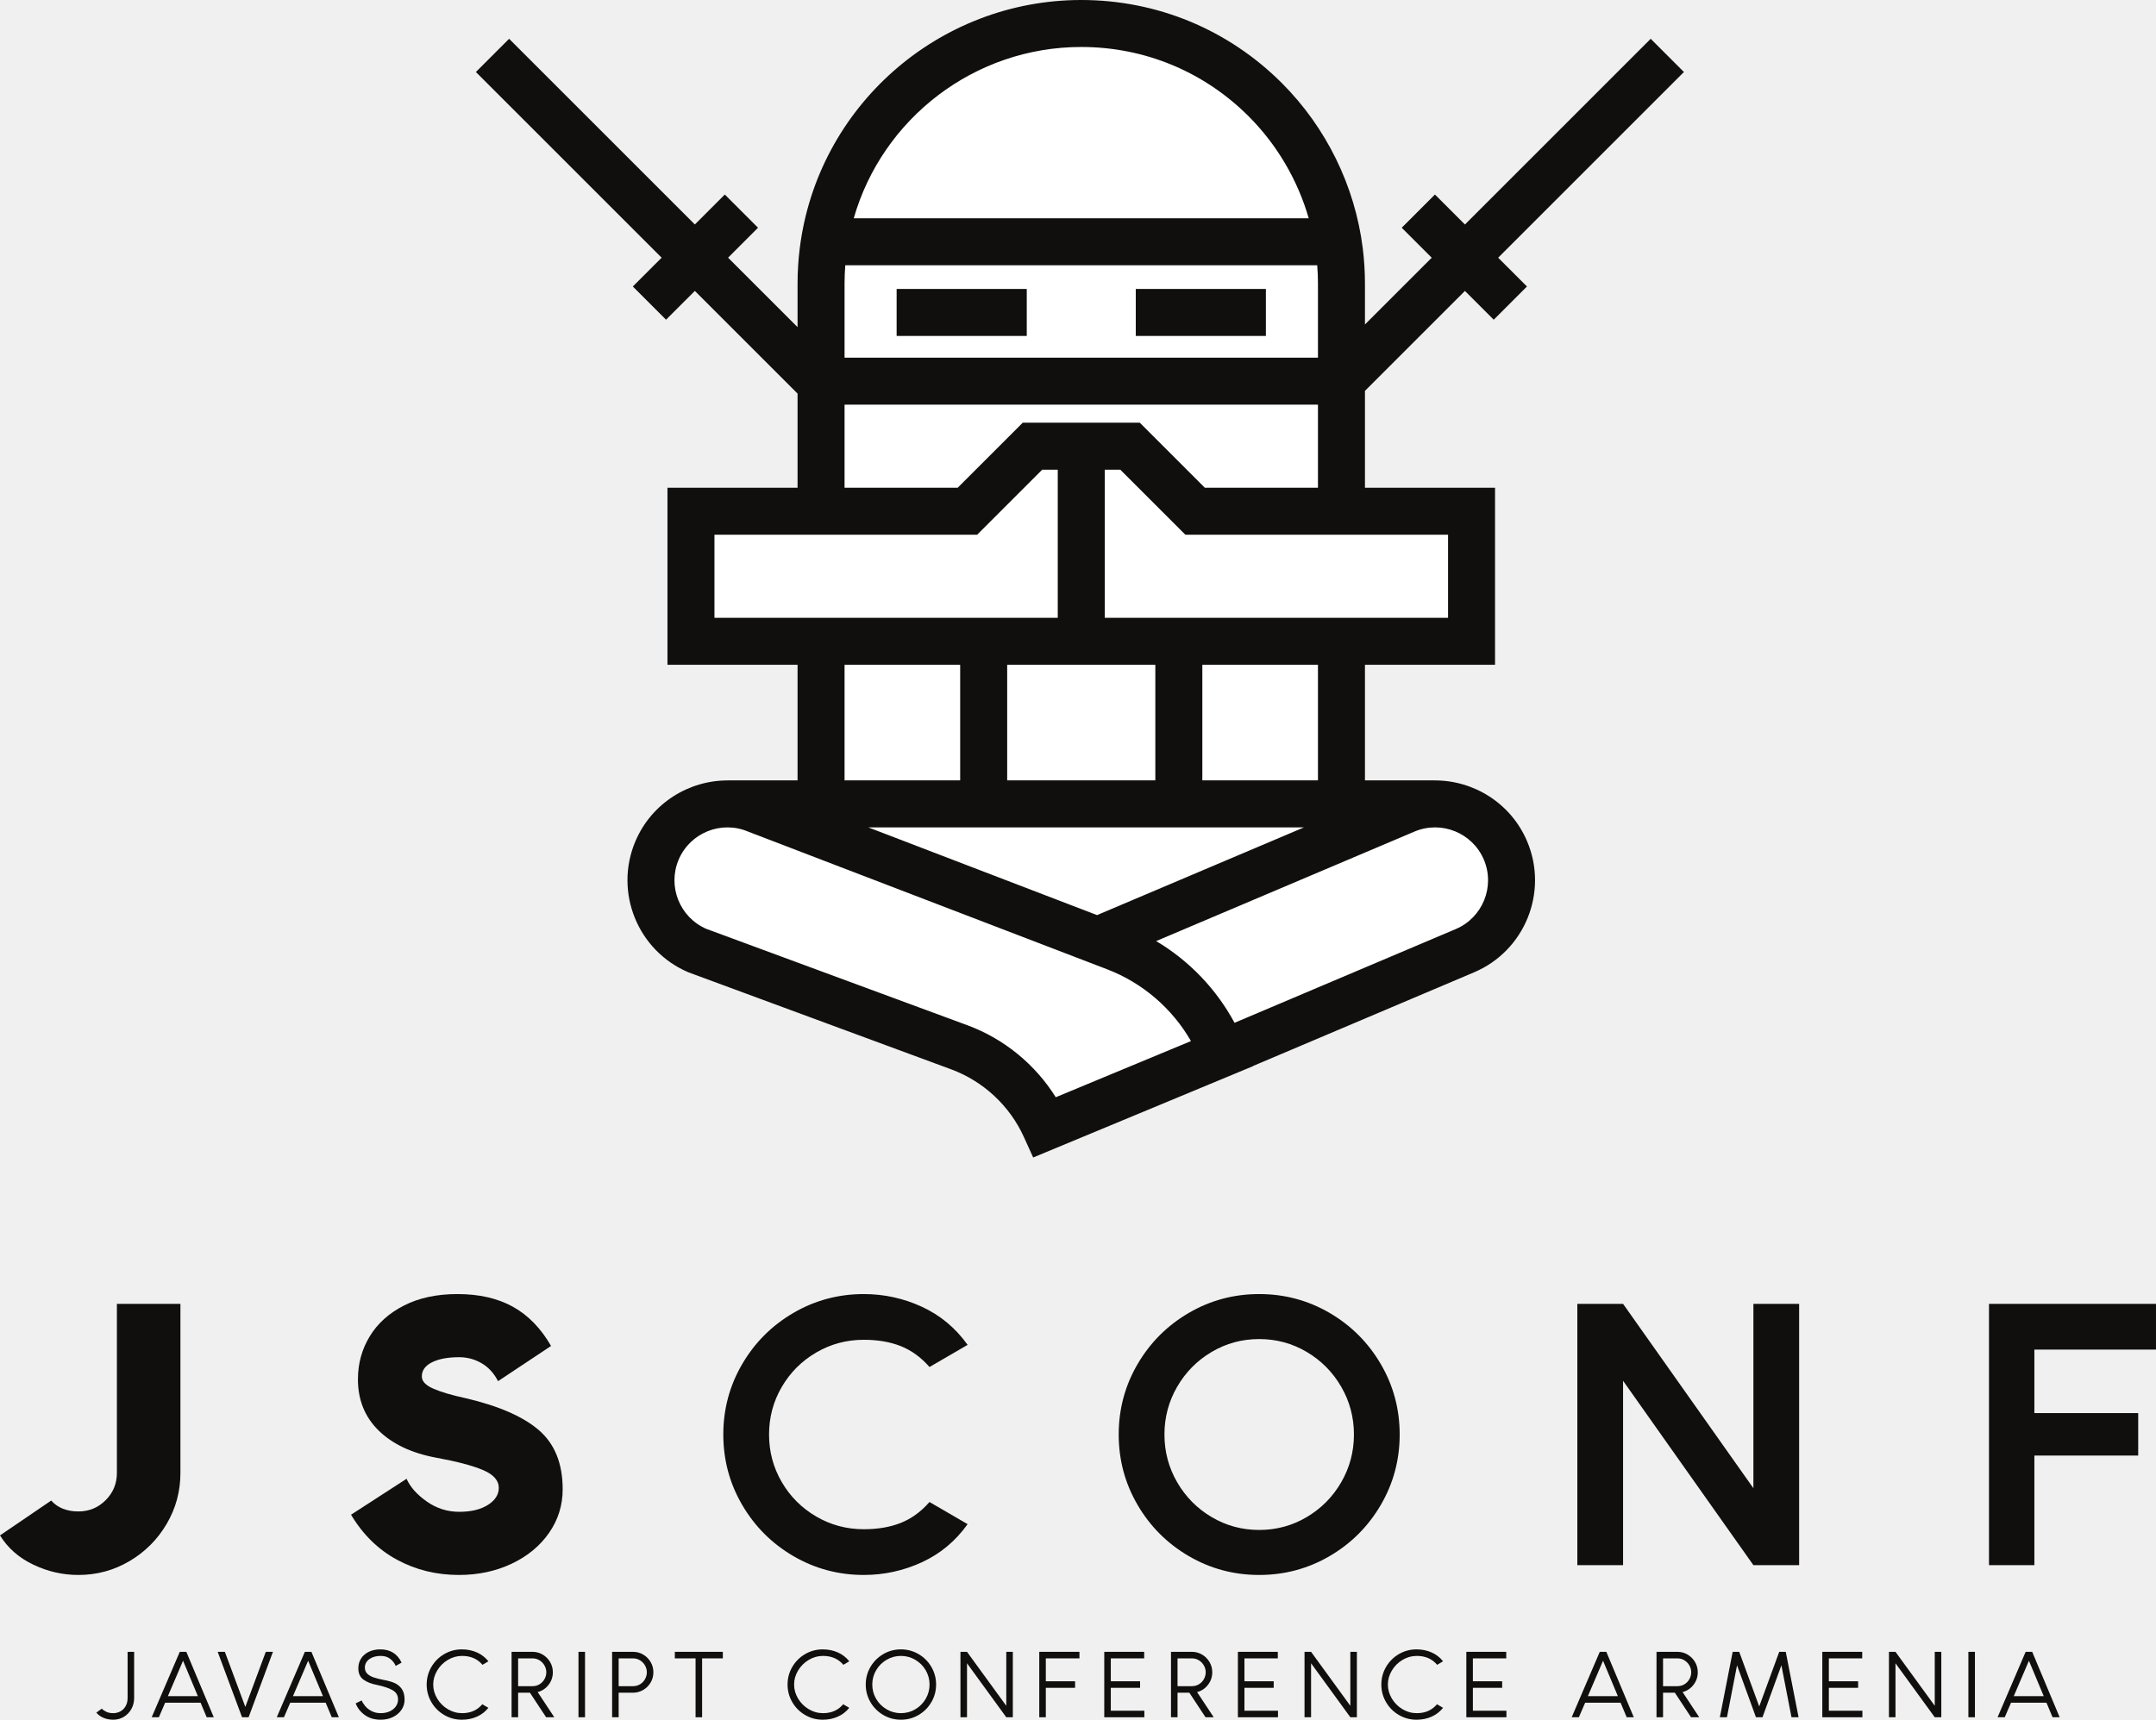
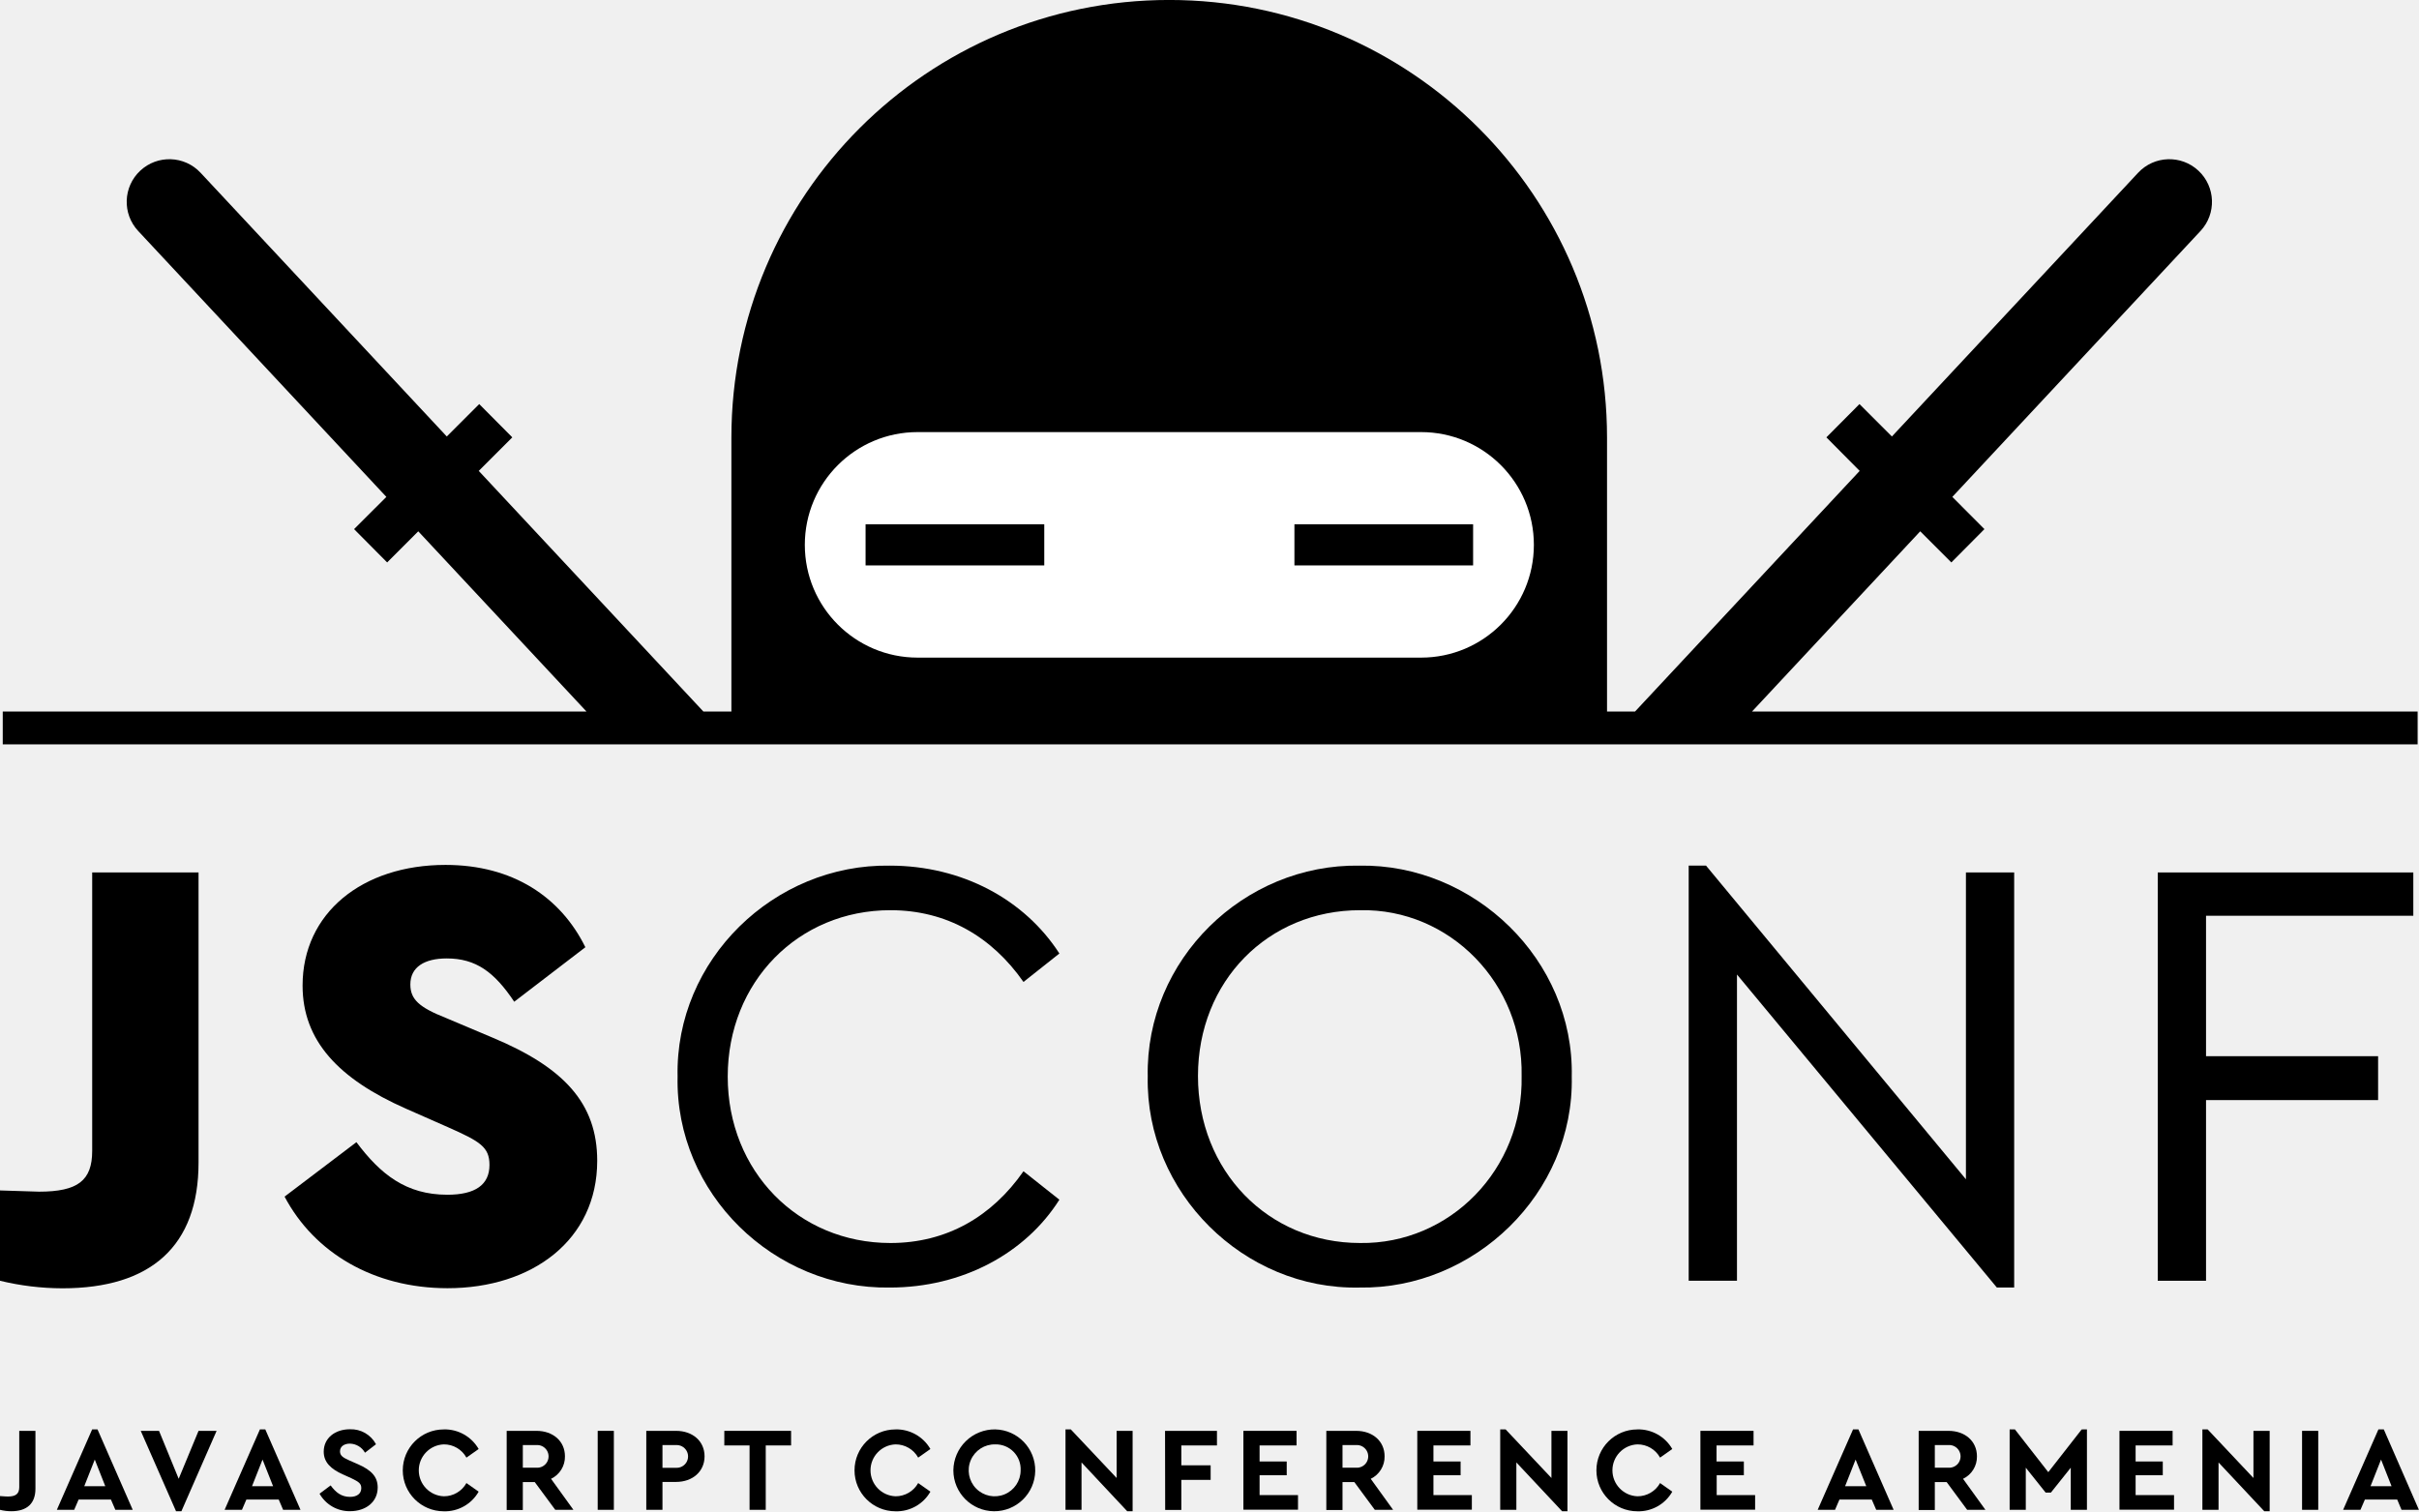
- <svg xmlns="http://www.w3.org/2000/svg" viewBox="0 0 844.067 673.453" height="673.453" width="844.067" xml:space="preserve" id="svg2" version="1.1">
-   <defs id="defs6" />
-   <g transform="matrix(1.333333,0,0,-1.333333,0,673.4533)" id="g10">
-     <g transform="scale(0.1)" id="g12">
-       <path id="path14" style="fill:#ffffff;fill-opacity:1;fill-rule:nonzero;stroke:none" d="m 3243.79,3098.42 h -286.51 v -339.56 h 435.06 v 339.56 h -148.55" />
-       <path id="path16" style="fill:#ffffff;fill-opacity:1;fill-rule:nonzero;stroke:none" d="m 3869.85,3098.42 h -339.56 v -339.56 h 339.56 v 339.56" />
-       <path id="path18" style="fill:#ffffff;fill-opacity:1;fill-rule:nonzero;stroke:none" d="m 3289.49,3671.43 h -45.7 v -435.06 h 1008.06 v 244.06 H 3480.5 l -191.01,191" />
-       <path id="path20" style="fill:#ffffff;fill-opacity:1;fill-rule:nonzero;stroke:none" d="m 3666.27,4709.37 c -131.3,131.27 -305.83,203.59 -491.46,203.59 -313.58,0 -584.11,-210.04 -668.05,-503.16 h 1336 c -32.42,112.35 -93.11,216.19 -176.49,299.57" />
-       <path id="path22" style="fill:#ffffff;fill-opacity:1;fill-rule:nonzero;stroke:none" d="m 2479.77,3098.42 v -339.56 h 339.56 v 339.56 h -339.56" />
-       <path id="path24" style="fill:#ffffff;fill-opacity:1;fill-rule:nonzero;stroke:none" d="M 3828.98,2620.91 H 2549.24 l 671.92,-257.74 z" />
-       <path id="path26" style="fill:#ffffff;fill-opacity:1;fill-rule:nonzero;stroke:none" d="m 3002.99,3809.38 h 343.64 l 191,-191 h 332.22 v 244.06 H 2479.77 v -244.06 h 332.22 l 191,191" />
-       <path id="path28" style="fill:#ffffff;fill-opacity:1;fill-rule:nonzero;stroke:none" d="M 4153.11,2608.51 3394.66,2286.9 c 96.78,-57.53 176.67,-140.63 230.18,-240.08 l 649.68,275.38 c 78.93,33.48 115.92,124.93 82.45,203.87 -33.49,78.93 -124.95,115.92 -203.86,82.44" />
-       <path id="path30" style="fill:#ffffff;fill-opacity:1;fill-rule:nonzero;stroke:none" d="m 3251.01,2203.96 -1054.5,404.55 c -78.87,33.48 -170.38,-3.5 -203.86,-82.44 -33.27,-78.49 3.09,-169.34 81.09,-203.28 l 767.19,-283.3 c 107.18,-39.58 198.8,-114.93 259,-211.28 L 3497,1993.19 c -54.97,95.73 -141.88,170.84 -245.99,210.77" />
-       <path id="path32" style="fill:#ffffff;fill-opacity:1;fill-rule:nonzero;stroke:none" d="m 3105.84,3671.43 h -45.71 l -191.01,-191 h -771.36 v -244.06 h 1008.08 v 435.06" />
-       <path id="path34" style="fill:#ffffff;fill-opacity:1;fill-rule:nonzero;stroke:none" d="m 3716.87,4064.26 h -382.01 v 137.94 h 382.01 z m -702.11,0 h -382.01 v 137.94 h 382.01 z m 855.09,153.65 c 0,17.97 -0.78,36 -2.16,53.95 H 2481.93 c -1.38,-17.95 -2.16,-35.98 -2.16,-53.95 v -217.53 h 1390.08 v 217.53" />
-       <path id="path36" style="fill:#100f0d;fill-opacity:1;fill-rule:nonzero;stroke:none" d="m 2632.75,4064.26 h 382.01 v 137.94 h -382.01 v -137.94" />
-       <path id="path38" style="fill:#100f0d;fill-opacity:1;fill-rule:nonzero;stroke:none" d="m 3334.86,4064.26 h 382.01 v 137.94 h -382.01 v -137.94" />
-       <path id="path40" style="fill:#100f0d;fill-opacity:1;fill-rule:nonzero;stroke:none" d="m 4274.52,2322.2 -649.68,-275.38 c -53.51,99.45 -133.4,182.55 -230.18,240.08 l 758.45,321.61 c 78.91,33.48 170.37,-3.51 203.86,-82.44 33.47,-78.94 -3.52,-170.39 -82.45,-203.87 z M 3099.93,1828.21 c -60.2,96.35 -151.82,171.7 -259,211.28 l -767.19,283.3 c -78,33.94 -114.36,124.79 -81.09,203.28 33.48,78.94 124.99,115.92 203.86,82.44 l 1054.5,-404.55 c 104.11,-39.93 191.02,-115.04 245.99,-210.77 z M 2097.76,3236.37 v 244.06 h 771.36 l 191.01,191 h 45.71 v -435.06 z m 382.01,626.07 h 1390.08 v -244.06 h -332.22 l -191,191 h -102.84 -137.95 -102.85 l -191,-191 h -332.22 z m 0,355.47 c 0,17.97 0.78,36 2.16,53.95 h 1385.76 c 1.38,-17.95 2.16,-35.98 2.16,-53.95 V 4000.38 H 2479.77 Z m 695.04,695.05 c 185.63,0 360.16,-72.32 491.46,-203.59 83.38,-83.38 144.07,-187.22 176.49,-299.57 h -1336 c 83.94,293.12 354.47,503.16 668.05,503.16 z m 355.48,-2154.1 v 339.56 h 339.56 v -339.56 z m -573.01,0 v 339.56 h 435.06 v -339.56 z m -477.51,0 v 339.56 h 339.56 v -339.56 z m 1349.21,-137.95 -607.82,-257.74 -671.92,257.74 z m 422.87,859.52 V 3236.37 H 3243.79 v 435.06 h 45.7 l 191.01,-191 z m -40.67,-721.68 v 0.11 H 4007.8 v 339.56 h 382 v 519.96 h -382 v 284.46 l 293.58,293.59 84.54,-84.53 97.54,97.55 -84.53,84.52 545.44,545.45 -97.53,97.54 -545.46,-545.45 -88.04,88.05 -97.54,-97.54 88.05,-88.05 -196.05,-196.05 v 119.99 c 0,34.74 -2.18,69.75 -6.47,104.04 -22.74,182.3 -107.08,354.52 -237.53,484.96 -157.35,157.34 -366.52,243.99 -588.99,243.99 -419.34,0 -774.67,-313.38 -826.51,-728.92 -4.3,-34.32 -6.48,-69.33 -6.48,-104.07 v -127.88 l -204.02,204.02 87.96,87.97 -97.54,97.54 -87.96,-87.97 -545.38,545.37 -97.53,-97.54 545.37,-545.37 -84.62,-84.6 97.54,-97.55 84.62,84.61 301.56,-301.56 v -276.57 h -382 v -519.96 h 382 v -339.56 h -203.38 v -0.12 c -115.12,0.87 -225.12,-66.4 -272.79,-178.82 -63.16,-148.97 6.64,-321.54 155.61,-384.72 l 771.87,-285.12 c 93.92,-34.68 171.52,-106.85 212.9,-198 l 27.62,-60.8 583.97,242.64 v 0.01 l 62.31,25.89 -0.18,0.45 648.62,274.93 c 148.96,63.18 218.76,235.75 155.6,384.72 -47.68,112.43 -157.67,179.71 -272.79,178.83" />
-       <path id="path42" style="fill:#100f0d;fill-opacity:1;fill-rule:nonzero;stroke:none" d="M 489.246,574.922 C 462.234,529.09 425.828,492.66 379.992,465.66 c -45.836,-26.988 -95.765,-40.5 -149.762,-40.5 -46.195,0 -90.433,10.129 -132.703,30.371 -42.285,20.258 -74.797,48.848 -97.531,85.809 L 150.289,643.672 c 19.188,-21.32 45.836,-31.973 79.941,-31.973 31.266,0 57.911,11 79.95,33.031 22.015,22.02 33.043,48.661 33.043,79.942 V 1221.38 H 529.754 V 724.672 c 0,-54 -13.512,-103.922 -40.508,-149.75" />
-       <path id="path44" style="fill:#100f0d;fill-opacity:1;fill-rule:nonzero;stroke:none" d="m 1111.73,849.391 c -40.51,39.789 -60.76,89.879 -60.76,150.289 0,46.19 11.54,88.29 34.64,126.31 23.09,38 56.66,68.22 100.73,90.6 44.05,22.38 96.28,33.57 156.69,33.57 63.96,0 118.32,-12.44 163.08,-37.3 44.77,-24.89 82.08,-63.25 111.92,-115.12 L 1462.41,994.352 c -12.09,23.448 -28.25,41.038 -48.5,52.768 -20.25,11.71 -42.1,17.58 -65.55,17.58 -33.41,0 -60.06,-4.98 -79.94,-14.92 -19.91,-9.96 -29.85,-23.82 -29.85,-41.57 0,-14.23 11.54,-26.3 34.64,-36.241 23.09,-9.957 54.53,-19.188 94.34,-27.719 97.34,-22.75 169.11,-54.199 215.31,-94.328 46.18,-40.16 69.28,-97.891 69.28,-173.203 0,-46.91 -13.32,-89.547 -39.97,-127.918 -26.65,-38.371 -63.26,-68.582 -109.79,-90.602 -46.55,-22.008 -98.25,-33.039 -155.09,-33.039 -66.08,0 -126.67,14.922 -181.74,44.77 -55.07,29.84 -100.02,73.89 -134.83,132.172 l 163.08,105.519 c 10.66,-24.172 30.38,-46.359 59.16,-66.621 28.78,-20.25 60.57,-30.379 95.4,-30.379 34.81,0 62.89,6.75 84.21,20.258 21.31,13.492 31.97,30.191 31.97,50.09 0,22.023 -15.82,39.609 -47.43,52.769 -31.63,13.141 -76.93,25.051 -135.9,35.711 -72.49,13.492 -128.98,40.141 -169.48,79.942" />
-       <path id="path46" style="fill:#100f0d;fill-opacity:1;fill-rule:nonzero;stroke:none" d="m 2645.02,578.109 c 31.26,12.43 59.32,32.86 84.21,61.289 l 111.92,-65.019 c -35.54,-49.738 -80.31,-87.047 -134.31,-111.91 -54.01,-24.867 -110.85,-37.309 -170.54,-37.309 -74.61,0 -143.55,18.488 -206.79,55.418 -63.25,36.953 -113.35,87.043 -150.29,150.301 -36.95,63.242 -55.42,132.172 -55.42,206.781 0,74.61 18.47,143.539 55.42,206.79 36.94,63.23 87.04,113.33 150.29,150.29 63.24,36.94 132.18,55.42 206.79,55.42 59.69,0 116.53,-12.44 170.54,-37.3 54,-24.89 98.77,-62.19 134.31,-111.92 l -111.92,-65.02 c -24.89,28.41 -52.95,48.85 -84.21,61.29 -31.28,12.43 -67.52,18.66 -108.72,18.66 -50.46,0 -97,-12.45 -139.63,-37.31 -42.64,-24.88 -76.4,-58.63 -101.26,-101.271 -24.88,-42.629 -37.31,-89.18 -37.31,-139.629 0,-50.461 12.43,-96.988 37.31,-139.629 24.86,-42.633 58.62,-76.39 101.26,-101.261 42.63,-24.879 89.17,-37.309 139.63,-37.309 41.2,0 77.44,6.211 108.72,18.648" />
-       <path id="path48" style="fill:#100f0d;fill-opacity:1;fill-rule:nonzero;stroke:none" d="m 3557.63,1080.15 c -42.62,-25.22 -76.38,-59.33 -101.26,-102.322 -24.88,-42.996 -37.3,-89.719 -37.3,-140.168 0,-50.461 12.42,-97.18 37.3,-140.16 24.88,-43 58.64,-77.109 101.26,-102.328 42.64,-25.231 89.17,-37.84 139.64,-37.84 50.45,0 97,12.609 139.63,37.84 42.64,25.219 76.39,59.328 101.26,102.328 24.87,42.98 37.32,89.699 37.32,140.16 0,50.449 -12.45,97.172 -37.32,140.168 -24.87,42.992 -58.62,77.102 -101.26,102.322 -42.63,25.22 -89.18,37.84 -139.63,37.84 -50.47,0 -97,-12.62 -139.64,-37.84 z m 346.43,114.59 c 63.23,-36.96 113.33,-87.06 150.29,-150.29 36.94,-63.251 55.42,-132.18 55.42,-206.79 0,-74.609 -18.48,-143.539 -55.42,-206.781 -36.96,-63.258 -87.06,-113.348 -150.29,-150.301 -63.26,-36.93 -132.18,-55.418 -206.79,-55.418 -74.61,0 -143.54,18.488 -206.78,55.418 -63.26,36.953 -113.35,87.043 -150.3,150.301 -36.95,63.242 -55.42,132.172 -55.42,206.781 0,74.61 18.47,143.539 55.42,206.79 36.95,63.23 87.04,113.33 150.3,150.29 63.24,36.94 132.17,55.42 206.78,55.42 74.61,0 143.53,-18.48 206.79,-55.42" />
-       <path id="path50" style="fill:#100f0d;fill-opacity:1;fill-rule:nonzero;stroke:none" d="m 5148.39,1221.38 h 134.29 V 453.941 H 5148.39 L 4765.72,995.422 V 453.941 h -134.3 v 767.439 h 134.3 l 382.67,-541.47 v 541.47" />
-       <path id="path52" style="fill:#100f0d;fill-opacity:1;fill-rule:nonzero;stroke:none" d="M 5973.38,1087.09 V 900.551 h 304.85 V 775.84 H 5973.38 V 453.941 h -133.24 v 767.439 h 490.32 v -134.29 h -357.08" />
-       <path id="path54" style="fill:#100f0d;fill-opacity:1;fill-rule:nonzero;stroke:none" d="m 385.879,31.762 c -5.34,-9.781 -12.727,-17.531 -22.156,-23.223 -9.434,-5.688 -19.844,-8.527 -31.227,-8.527 -9.969,0 -19.266,1.719 -27.894,5.199 -8.633,3.469 -15.879,8.668 -21.754,15.621 l 16.015,11.727 c 3.203,-3.559 7.61,-6.668 13.215,-9.328 5.606,-2.68 12.41,-4.012 20.418,-4.012 7.473,0 14.41,1.73 20.817,5.211 6.406,3.469 11.57,8.57 15.484,15.34 3.91,6.762 5.867,14.77 5.867,24.031 V 199.391 h 19.223 V 63.801 c 0,-11.582 -2.668,-22.25 -8.008,-32.039" />
-       <path id="path56" style="fill:#100f0d;fill-opacity:1;fill-rule:nonzero;stroke:none" d="M 580.992,69.141 537.488,173.23 492.914,69.141 Z m 8.012,-19.219 H 484.906 L 466.488,7.211 H 445.402 L 527.879,199.391 h 19.219 L 627.703,7.211 h -20.82 L 589.004,49.922" />
-       <path id="path58" style="fill:#100f0d;fill-opacity:1;fill-rule:nonzero;stroke:none" d="M 710.715,7.211 639.184,199.391 H 660.27 L 720.324,37.629 780.379,199.391 h 21.09 L 729.934,7.211 h -19.219" />
-       <path id="path60" style="fill:#100f0d;fill-opacity:1;fill-rule:nonzero;stroke:none" d="M 948.27,69.141 904.762,173.23 860.188,69.141 Z m 8.007,-19.219 H 852.18 L 833.762,7.211 H 812.68 L 895.152,199.391 h 19.223 L 994.977,7.211 H 974.156 L 956.277,49.922" />
-       <path id="path62" style="fill:#100f0d;fill-opacity:1;fill-rule:nonzero;stroke:none" d="m 1066.91,117.969 c -9.87,7.301 -14.81,18.332 -14.81,33.113 0,10.668 2.71,20.227 8.14,28.688 5.43,8.449 13.03,15.031 22.82,19.75 9.78,4.71 21,7.082 33.63,7.082 29.36,0 50.18,-13 62.46,-38.981 l -17.35,-9.609 c -3.2,7.84 -8.45,14.679 -15.75,20.558 -7.3,5.871 -16.73,8.809 -28.29,8.809 -13.52,0 -24.6,-3.117 -33.23,-9.348 -8.63,-6.23 -13.04,-14.5 -13.21,-24.82 0,-7.473 2.4,-13.531 7.2,-18.152 4.81,-4.618 11.17,-8.278 19.09,-10.938 7.92,-2.672 17.92,-5.172 30.02,-7.473 12.1,-2.136 22.47,-5.117 31.1,-8.949 8.63,-3.828 15.66,-9.66 21.09,-17.48 5.42,-7.828 8.14,-18.238 8.14,-31.23 0,-11.027 -3.07,-21.039 -9.21,-30.027 -6.14,-8.98 -14.55,-16.051 -25.22,-21.223 -10.68,-5.156 -22.6,-7.727 -35.77,-7.727 -18.33,0 -33.86,4.578 -46.58,13.738 -12.72,9.172 -21.66,20.59 -26.82,34.289 l 17.62,8.551 c 1.95,-4.98 5.29,-10.371 10.01,-16.148 4.71,-5.793 10.98,-10.77 18.81,-14.949 7.83,-4.184 16.82,-6.273 26.96,-6.273 10.14,0 19.08,1.82 26.82,5.473 7.75,3.648 13.7,8.539 17.89,14.68 4.18,6.141 6.27,12.848 6.27,20.16 0,11.91 -5.29,20.938 -15.88,27.09 -10.59,6.141 -26.03,11.348 -46.31,15.609 -16.55,3.211 -29.76,8.45 -39.64,15.739" />
-       <path id="path64" style="fill:#100f0d;fill-opacity:1;fill-rule:nonzero;stroke:none" d="m 1400.02,8.809 c -13.44,-5.867 -28.07,-8.797 -43.91,-8.797 -18.69,0 -35.95,4.629 -51.78,13.867 -15.84,9.25 -28.38,21.801 -37.64,37.641 -9.25,15.832 -13.87,33.102 -13.87,51.782 0,18.679 4.62,35.941 13.87,51.781 9.26,15.828 21.8,28.379 37.64,37.629 15.83,9.258 33.09,13.891 51.78,13.891 15.84,0 30.47,-2.942 43.91,-8.813 13.43,-5.879 24.77,-14.598 34.03,-26.16 l -17.35,-10.41 c -14.59,17.441 -34.52,26.16 -59.79,26.16 -14.94,0 -28.96,-3.918 -42.04,-11.75 -13.08,-7.828 -23.49,-18.238 -31.22,-31.231 -7.75,-12.988 -11.62,-26.687 -11.62,-41.097 0,-14.422 3.87,-28.121 11.62,-41.11 7.73,-12.98 18.14,-23.391 31.22,-31.23 13.08,-7.832 27.1,-11.742 42.04,-11.742 24.91,0 44.67,8.723 59.25,26.16 l 17.89,-10.41 c -9.26,-11.578 -20.6,-20.289 -34.03,-26.16" />
-       <path id="path66" style="fill:#100f0d;fill-opacity:1;fill-rule:nonzero;stroke:none" d="m 1521.33,98.488 h 41.91 c 8,0 15.12,1.961 21.35,5.871 6.22,3.922 11.03,9.032 14.41,15.352 3.38,6.32 5.08,12.848 5.08,19.617 0,6.762 -1.7,13.254 -5.08,19.481 -3.38,6.242 -8.19,11.351 -14.41,15.363 -6.23,4 -13.26,6 -21.09,6 h -42.17 z m 82.21,-91.277 -47.51,72.059 h -34.7 V 7.211 h -19.22 V 199.391 h 61.39 c 10.85,0 20.86,-2.711 30.03,-8.141 9.16,-5.43 16.41,-12.73 21.76,-21.891 5.33,-9.168 8,-19.179 8,-30.031 0,-13.699 -4.18,-25.976 -12.55,-36.828 -8.36,-10.852 -19.04,-17.969 -32.02,-21.352 l 48.84,-73.937 h -24.02" />
-       <path id="path68" style="fill:#100f0d;fill-opacity:1;fill-rule:nonzero;stroke:none" d="M 1698.56,7.211 V 199.391 h 19.22 V 7.211 h -19.22" />
-       <path id="path70" style="fill:#100f0d;fill-opacity:1;fill-rule:nonzero;stroke:none" d="m 1816.53,98.488 h 41.91 c 8,0 15.12,1.961 21.35,5.871 6.23,3.922 11.03,9.032 14.42,15.352 3.37,6.32 5.07,12.848 5.07,19.617 0,6.762 -1.7,13.254 -5.07,19.481 -3.39,6.242 -8.19,11.351 -14.42,15.363 -6.23,4 -13.26,6 -21.09,6 h -42.17 z m 72.2,92.762 c 9.16,-5.43 16.42,-12.73 21.76,-21.891 5.33,-9.168 8,-19.179 8,-30.031 0,-10.859 -2.67,-20.867 -8,-30.027 -5.34,-9.172 -12.64,-16.461 -21.89,-21.879 -9.26,-5.434 -19.31,-8.152 -30.16,-8.152 h -41.91 V 7.211 h -19.21 V 199.391 h 61.38 c 10.86,0 20.87,-2.711 30.03,-8.141" />
-       <path id="path72" style="fill:#100f0d;fill-opacity:1;fill-rule:nonzero;stroke:none" d="M 2061.56,180.172 V 7.211 h -19.22 V 180.172 h -60.86 v 19.219 h 140.93 v -19.219 h -60.85" />
-       <path id="path74" style="fill:#100f0d;fill-opacity:1;fill-rule:nonzero;stroke:none" d="m 2459.66,8.809 c -13.44,-5.867 -28.08,-8.797 -43.91,-8.797 -18.69,0 -35.95,4.629 -51.78,13.867 -15.84,9.25 -28.39,21.801 -37.64,37.641 -9.25,15.832 -13.88,33.102 -13.88,51.782 0,18.679 4.63,35.941 13.88,51.781 9.25,15.828 21.8,28.379 37.64,37.629 15.83,9.258 33.09,13.891 51.78,13.891 15.83,0 30.47,-2.942 43.91,-8.813 13.43,-5.879 24.77,-14.598 34.03,-26.16 l -17.35,-10.41 c -14.59,17.441 -34.53,26.16 -59.79,26.16 -14.95,0 -28.96,-3.918 -42.04,-11.75 -13.08,-7.828 -23.49,-18.238 -31.23,-31.231 -7.74,-12.988 -11.61,-26.687 -11.61,-41.097 0,-14.422 3.87,-28.121 11.61,-41.11 7.74,-12.98 18.15,-23.391 31.23,-31.23 13.08,-7.832 27.09,-11.742 42.04,-11.742 24.91,0 44.66,8.723 59.25,26.16 l 17.89,-10.41 c -9.26,-11.578 -20.6,-20.289 -34.03,-26.16" />
-       <path id="path76" style="fill:#100f0d;fill-opacity:1;fill-rule:nonzero;stroke:none" d="m 2603.25,176.031 c -12.9,-7.57 -23.13,-17.793 -30.69,-30.691 -7.57,-12.899 -11.34,-26.918 -11.34,-42.039 0,-15.129 3.77,-29.141 11.34,-42.039 7.56,-12.902 17.79,-23.141 30.69,-30.703 12.91,-7.566 26.92,-11.34 42.05,-11.34 15.12,0 29.13,3.773 42.03,11.34 12.9,7.562 23.13,17.801 30.7,30.703 7.56,12.899 11.34,26.91 11.34,42.039 0,15.121 -3.78,29.14 -11.34,42.039 -7.57,12.898 -17.8,23.121 -30.7,30.691 -12.9,7.559 -26.91,11.348 -42.03,11.348 -15.13,0 -29.14,-3.789 -42.05,-11.348 z m 93.83,16.68 c 15.83,-9.25 28.38,-21.801 37.63,-37.629 9.25,-15.84 13.88,-33.102 13.88,-51.781 0,-18.68 -4.63,-35.949 -13.88,-51.782 -9.25,-15.84 -21.8,-28.391 -37.63,-37.641 -15.84,-9.238 -33.1,-13.867 -51.78,-13.867 -18.69,0 -35.95,4.629 -51.79,13.867 -15.84,9.25 -28.38,21.801 -37.63,37.641 -9.26,15.832 -13.88,33.102 -13.88,51.782 0,18.679 4.62,35.941 13.88,51.781 9.25,15.828 21.79,28.379 37.63,37.629 15.84,9.258 33.1,13.891 51.79,13.891 18.68,0 35.94,-4.633 51.78,-13.891" />
-       <path id="path78" style="fill:#100f0d;fill-opacity:1;fill-rule:nonzero;stroke:none" d="m 2954.65,199.391 h 19.22 V 7.211 h -19.22 L 2839.34,165.762 V 7.211 h -19.22 V 199.391 h 19.22 L 2954.65,40.84 V 199.391" />
-       <path id="path80" style="fill:#100f0d;fill-opacity:1;fill-rule:nonzero;stroke:none" d="M 3070.75,180.172 V 112.91 h 85.95 V 93.691 h -85.95 V 7.211 h -19.22 V 199.391 h 117.98 v -19.219 h -98.76" />
-       <path id="path82" style="fill:#100f0d;fill-opacity:1;fill-rule:nonzero;stroke:none" d="M 3261.59,180.172 V 112.91 h 85.95 V 93.691 h -85.95 V 26.43 h 98.5 V 7.211 H 3242.38 V 199.391 h 117.17 v -19.219 h -97.96" />
-       <path id="path84" style="fill:#100f0d;fill-opacity:1;fill-rule:nonzero;stroke:none" d="m 3457.51,98.488 h 41.9 c 8.01,0 15.13,1.961 21.36,5.871 6.22,3.922 11.02,9.032 14.41,15.352 3.38,6.32 5.07,12.848 5.07,19.617 0,6.762 -1.69,13.254 -5.07,19.481 -3.39,6.242 -8.19,11.351 -14.41,15.363 -6.23,4 -13.26,6 -21.09,6 h -42.17 z m 82.2,-91.277 -47.51,72.059 h -34.69 V 7.211 h -19.22 V 199.391 h 61.39 c 10.85,0 20.86,-2.711 30.02,-8.141 9.17,-5.43 16.42,-12.73 21.76,-21.891 5.34,-9.168 8.01,-19.179 8.01,-30.031 0,-13.699 -4.18,-25.976 -12.55,-36.828 -8.36,-10.852 -19.04,-17.969 -32.03,-21.352 l 48.85,-73.937 h -24.03" />
-       <path id="path86" style="fill:#100f0d;fill-opacity:1;fill-rule:nonzero;stroke:none" d="M 3653.95,180.172 V 112.91 h 85.95 V 93.691 h -85.95 V 26.43 h 98.5 V 7.211 H 3634.73 V 199.391 h 117.18 v -19.219 h -97.96" />
-       <path id="path88" style="fill:#100f0d;fill-opacity:1;fill-rule:nonzero;stroke:none" d="m 3964.91,199.391 h 19.22 V 7.211 h -19.22 L 3849.6,165.762 V 7.211 h -19.22 V 199.391 h 19.22 L 3964.91,40.84 V 199.391" />
-       <path id="path90" style="fill:#100f0d;fill-opacity:1;fill-rule:nonzero;stroke:none" d="m 4203.12,8.809 c -13.43,-5.867 -28.07,-8.797 -43.9,-8.797 -18.69,0 -35.95,4.629 -51.78,13.867 -15.84,9.25 -28.39,21.801 -37.64,37.641 -9.26,15.832 -13.88,33.102 -13.88,51.782 0,18.679 4.62,35.941 13.88,51.781 9.25,15.828 21.8,28.379 37.64,37.629 15.83,9.258 33.09,13.891 51.78,13.891 15.83,0 30.47,-2.942 43.9,-8.813 13.44,-5.879 24.78,-14.598 34.04,-26.16 l -17.36,-10.41 c -14.59,17.441 -34.52,26.16 -59.78,26.16 -14.95,0 -28.97,-3.918 -42.04,-11.75 -13.08,-7.828 -23.49,-18.238 -31.23,-31.231 -7.74,-12.988 -11.62,-26.687 -11.62,-41.097 0,-14.422 3.88,-28.121 11.62,-41.11 7.74,-12.98 18.15,-23.391 31.23,-31.23 13.07,-7.832 27.09,-11.742 42.04,-11.742 24.91,0 44.66,8.723 59.26,26.16 l 17.88,-10.41 c -9.26,-11.578 -20.6,-20.289 -34.04,-26.16" />
-       <path id="path92" style="fill:#100f0d;fill-opacity:1;fill-rule:nonzero;stroke:none" d="M 4324.7,180.172 V 112.91 h 85.95 V 93.691 H 4324.7 V 26.43 h 98.49 V 7.211 h -117.7 V 199.391 h 117.17 v -19.219 h -97.96" />
-       <path id="path94" style="fill:#100f0d;fill-opacity:1;fill-rule:nonzero;stroke:none" d="M 4750.43,69.141 4706.92,173.23 4662.34,69.141 Z m 8.01,-19.219 H 4654.33 L 4635.92,7.211 h -21.09 l 82.48,192.18 h 19.21 L 4797.14,7.211 h -20.82 l -17.88,42.711" />
-       <path id="path96" style="fill:#100f0d;fill-opacity:1;fill-rule:nonzero;stroke:none" d="m 4883.08,98.488 h 41.91 c 8.01,0 15.12,1.961 21.35,5.871 6.23,3.922 11.03,9.032 14.41,15.352 3.38,6.32 5.07,12.848 5.07,19.617 0,6.762 -1.69,13.254 -5.07,19.481 -3.38,6.242 -8.18,11.351 -14.41,15.363 -6.23,4 -13.26,6 -21.09,6 h -42.17 z m 82.21,-91.277 -47.51,72.059 h -34.7 V 7.211 h -19.21 V 199.391 h 61.38 c 10.85,0 20.86,-2.711 30.03,-8.141 9.16,-5.43 16.42,-12.73 21.75,-21.891 5.34,-9.168 8.01,-19.179 8.01,-30.031 0,-13.699 -4.18,-25.976 -12.54,-36.828 -8.37,-10.852 -19.05,-17.969 -32.03,-21.352 l 48.84,-73.937 h -24.02" />
-       <path id="path98" style="fill:#100f0d;fill-opacity:1;fill-rule:nonzero;stroke:none" d="m 5281.04,7.211 h -20.82 L 5230.6,159.891 5175.08,7.211 h -19.21 L 5100.35,159.891 5070.72,7.211 h -20.82 l 37.64,192.18 h 19.21 l 58.73,-160.422 58.72,160.422 h 19.21 L 5281.04,7.211" />
-       <path id="path100" style="fill:#100f0d;fill-opacity:1;fill-rule:nonzero;stroke:none" d="M 5369.92,180.172 V 112.91 h 85.95 V 93.691 h -85.95 V 26.43 h 98.5 V 7.211 H 5350.71 V 199.391 h 117.17 v -19.219 h -97.96" />
-       <path id="path102" style="fill:#100f0d;fill-opacity:1;fill-rule:nonzero;stroke:none" d="m 5680.88,199.391 h 19.22 V 7.211 h -19.22 L 5565.57,165.762 V 7.211 h -19.21 V 199.391 h 19.21 L 5680.88,40.84 V 199.391" />
-       <path id="path104" style="fill:#100f0d;fill-opacity:1;fill-rule:nonzero;stroke:none" d="M 5779.63,7.211 V 199.391 h 19.22 V 7.211 h -19.22" />
-       <path id="path106" style="fill:#100f0d;fill-opacity:1;fill-rule:nonzero;stroke:none" d="M 6000.9,69.141 5957.39,173.23 5912.82,69.141 Z m 8,-19.219 H 5904.81 L 5886.39,7.211 h -21.08 L 5947.78,199.391 H 5967 L 6047.61,7.211 h -20.81 l -17.9,42.711" />
+ <svg xmlns="http://www.w3.org/2000/svg" viewBox="0 0 731.03 456.81">
+   <defs>
+     <style>.cls-1{fill:#fff;}</style>
+   </defs>
+   <g id="Layer_2" data-name="Layer 2">
+     <g id="Layer_1-2" data-name="Layer 1">
+       <path d="M529.46,215.08,580.3,160.6l9.4,9.41,10-10.07L590,150.2l75-80.38a12.89,12.89,0,0,0-18.85-17.6l-74.41,79.72-9.8-9.8-10,10.06L562,142.34l-67.89,72.74h-8.46V132.3a132.31,132.31,0,0,0-264.62,0v82.78h-8.46l-67.89-72.74,10.14-10.14-10-10.06-9.8,9.8L60.61,52.22a12.89,12.89,0,0,0-18.85,17.6l75,80.38L107,159.94l10,10.07,9.4-9.41,50.84,54.48H.83V225H730.61v-9.92Z" />
+       <rect class="cls-1" x="243.22" y="130.61" width="220.32" height="68.17" rx="34.08" />
+       <rect x="261.58" y="158.49" width="54" height="12.42" />
+       <rect x="391.18" y="158.49" width="54" height="12.42" />
+       <path d="M0,359.84l11.78.37c11.78,0,16.08-3.37,16.08-12.34V263.72H60v87.7c0,25.24-14.4,38-41.14,38A80.59,80.59,0,0,1,0,387.14Z" />
+       <path d="M107.71,345.25c7.29,9.72,15,15.89,27.49,15.89,8.42,0,12.72-3,12.72-9,0-5.42-2.81-7.11-12.53-11.41l-12.72-5.61c-20.38-9-31.23-20.57-31.23-37.21,0-21.88,18-36.47,43.2-36.47,20.38,0,34.78,9.73,42.26,24.88L155.4,302.8c-6-9-11.6-13.09-20.39-13.09-6.73,0-11,2.62-11,7.86,0,4.48,2.62,6.91,10.66,10.09l14.21,6c21.51,9,31.6,19.82,31.6,37.21,0,23.93-19.63,38.52-45.25,38.52C113,389.38,95,378.72,86,361.71Z" />
+       <path d="M268.91,261.66c21.88,0,40.76,10.29,51.24,26.56l-10.85,8.6c-9.54-13.65-23.19-21.69-40.21-21.69-27.86,0-49.17,21.69-49.17,50.3s21.31,50.3,49.17,50.3c17,0,30.67-8,40.21-21.69l10.85,8.6c-10.29,16.27-29.36,26.55-51.24,26.55-35,.57-64.89-28.42-64.14-63.76C204,290.09,233.94,261.1,268.91,261.66Z" />
+       <path d="M410.85,261.66c34.59-.56,64.88,28.43,64.14,63.77.74,35.34-29.55,64.33-64.14,63.76-35,.75-64.71-28.79-64-63.76C346.14,290.09,375.88,261.1,410.85,261.66Zm.18,13.47c-27.86,0-49,21.5-49,50.11s21.13,50.49,49,50.49c27.12.37,49.37-22.25,48.81-50.49C460.4,297.38,438.15,274.57,411,275.13Z" />
+       <path d="M608.69,263.72V389.19h-5.23l-78.54-94.62v92.57H510.33V261.66h5.24l78.54,94.81V263.72Z" />
+       <path d="M652.08,263.72h77.23v13.09H666.67v42.45h52v13.27h-52v54.61H652.08Z" />
+       <path d="M0,452.22c1.3.11,2.1.14,2.39.14,2.35,0,3.43-.79,3.43-2.85v-17h4.89V450c0,4.52-2.61,6.8-7.27,6.8A14.15,14.15,0,0,1,0,456.38Z" />
+       <path d="M33.52,453.27H23.76l-1.34,3.11H17.18l10.67-24.31h1.62l10.64,24.31H34.86Zm-4.88-12.08-3.18,8.06h6.36Z" />
+       <path d="M65.46,432.51l-10.64,24.3H53.2l-10.67-24.3h5.53L54,447,60,432.51Z" />
+       <path d="M84.23,453.27H74.46l-1.34,3.11H67.88l10.67-24.31h1.62l10.64,24.31H85.56Zm-4.89-12.08-3.18,8.06h6.37Z" />
+       <path d="M99.92,449c1.55,2.13,3.25,3.47,5.86,3.47,2.13,0,3.4-1,3.4-2.64,0-1.41-.76-1.92-3-3l-2.57-1.16c-3.65-1.63-5.78-3.69-5.78-6.87,0-4.09,3.4-6.77,7.92-6.77a8.58,8.58,0,0,1,7.88,4.53l-3.33,2.56a5.37,5.37,0,0,0-4.55-2.75c-1.7,0-3,.84-3,2.32,0,1.26.76,1.84,2.79,2.75l2.71,1.19c4,1.77,5.89,3.76,5.89,7,0,4.38-3.58,7.16-8.35,7.16a10.39,10.39,0,0,1-9.22-5.28Z" />
+       <path d="M134.13,432.07A11.83,11.83,0,0,1,144.65,438l-3.69,2.6a7.75,7.75,0,0,0-6.83-4,7.85,7.85,0,0,0,0,15.69,7.77,7.77,0,0,0,6.83-4l3.69,2.6a11.71,11.71,0,0,1-10.56,5.93,12.37,12.37,0,1,1,0-24.74Z" />
+       <path d="M167.8,456.38,161.61,448H158v8.43h-4.88V432.51h9c5,0,8.61,3.11,8.61,7.7a7.38,7.38,0,0,1-4.2,6.8l6.76,9.37ZM158,443.65h4.09a3.43,3.43,0,1,0,0-6.84H158Z" />
+       <path d="M180.63,432.51h4.88v23.87h-4.88Z" />
+       <path d="M195.31,432.51h9c5,0,8.61,3.11,8.61,7.7s-3.62,7.74-8.61,7.74H200.2v8.43h-4.89Zm9,11.17a3.44,3.44,0,1,0,0-6.87H200.2v6.87Z" />
+       <path d="M226.52,436.92h-7.63v-4.41h20.18v4.41h-7.66v19.46h-4.89Z" />
+       <path d="M270.64,432.07A11.85,11.85,0,0,1,281.17,438l-3.69,2.6a7.77,7.77,0,0,0-6.84-4,7.85,7.85,0,0,0,0,15.69,7.79,7.79,0,0,0,6.84-4l3.69,2.6a11.72,11.72,0,0,1-10.56,5.93,12.37,12.37,0,1,1,0-24.74Z" />
+       <path d="M300.77,432.07a12.37,12.37,0,1,1-12.66,12.37A12.5,12.5,0,0,1,300.77,432.07Zm0,4.53a7.85,7.85,0,1,0,7.67,7.84A7.49,7.49,0,0,0,300.8,436.6Z" />
+       <path d="M342.28,432.51v24.3h-1.63l-13.81-14.75v14.32H322V432.07h1.6l13.85,14.69V432.51Z" />
+       <path d="M352.08,432.51h15.69v4.41H357v6h8.86v4.41H357v9.08h-4.88Z" />
+       <path d="M375.76,432.51h16.06v4.41H380.65v4.85h8.2v4.16h-8.2v6h11.61v4.41h-16.5Z" />
+       <path d="M415.47,456.38,409.29,448h-3.58v8.43h-4.89V432.51h9c5,0,8.61,3.11,8.61,7.7a7.39,7.39,0,0,1-4.19,6.8l6.76,9.37Zm-9.76-12.73h4.08a3.43,3.43,0,1,0,0-6.84h-4.08Z" />
+       <path d="M428.31,432.51h16.06v4.41H433.19v4.85h8.21v4.16h-8.21v6H444.8v4.41H428.31Z" />
+       <path d="M473.69,432.51v24.3h-1.62l-13.82-14.75v14.32h-4.88V432.07H455l13.85,14.69V432.51Z" />
+       <path d="M494.85,432.07A11.83,11.83,0,0,1,505.37,438l-3.69,2.6a7.75,7.75,0,0,0-6.83-4,7.85,7.85,0,0,0,0,15.69,7.77,7.77,0,0,0,6.83-4l3.69,2.6a11.71,11.71,0,0,1-10.56,5.93,12.37,12.37,0,1,1,0-24.74Z" />
+       <path d="M513.87,432.51h16.06v4.41H518.75v4.85H527v4.16h-8.21v6h11.61v4.41H513.87Z" />
+       <path d="M565.65,453.27h-9.76l-1.34,3.11h-5.24L560,432.07h1.62l10.64,24.31H567Zm-4.88-12.08-3.18,8.06H564Z" />
+       <path d="M594.48,456.38,588.29,448h-3.58v8.43h-4.88V432.51h9c5,0,8.61,3.11,8.61,7.7a7.38,7.38,0,0,1-4.2,6.8l6.76,9.37Zm-9.77-12.73h4.09a3.43,3.43,0,1,0,0-6.84h-4.09Z" />
+       <path d="M630.68,432.07v24.31h-4.89V443.65l-6,7.52H618.2l-6-7.52v12.73h-4.88V432.07h1.59L619,445l10.09-12.92Z" />
+       <path d="M640.51,432.51h16.06v4.41H645.39v4.85h8.21v4.16h-8.21v6H657v4.41H640.51Z" />
+       <path d="M685.9,432.51v24.3h-1.63l-13.82-14.75v14.32h-4.88V432.07h1.59L681,446.76V432.51Z" />
+       <path d="M695.69,432.51h4.89v23.87h-4.89Z" />
+       <path d="M724.44,453.27h-9.76l-1.34,3.11H708.1l10.67-24.31h1.62L731,456.38h-5.25Zm-4.88-12.08-3.18,8.06h6.36Z" />
    </g>
  </g>
</svg>
